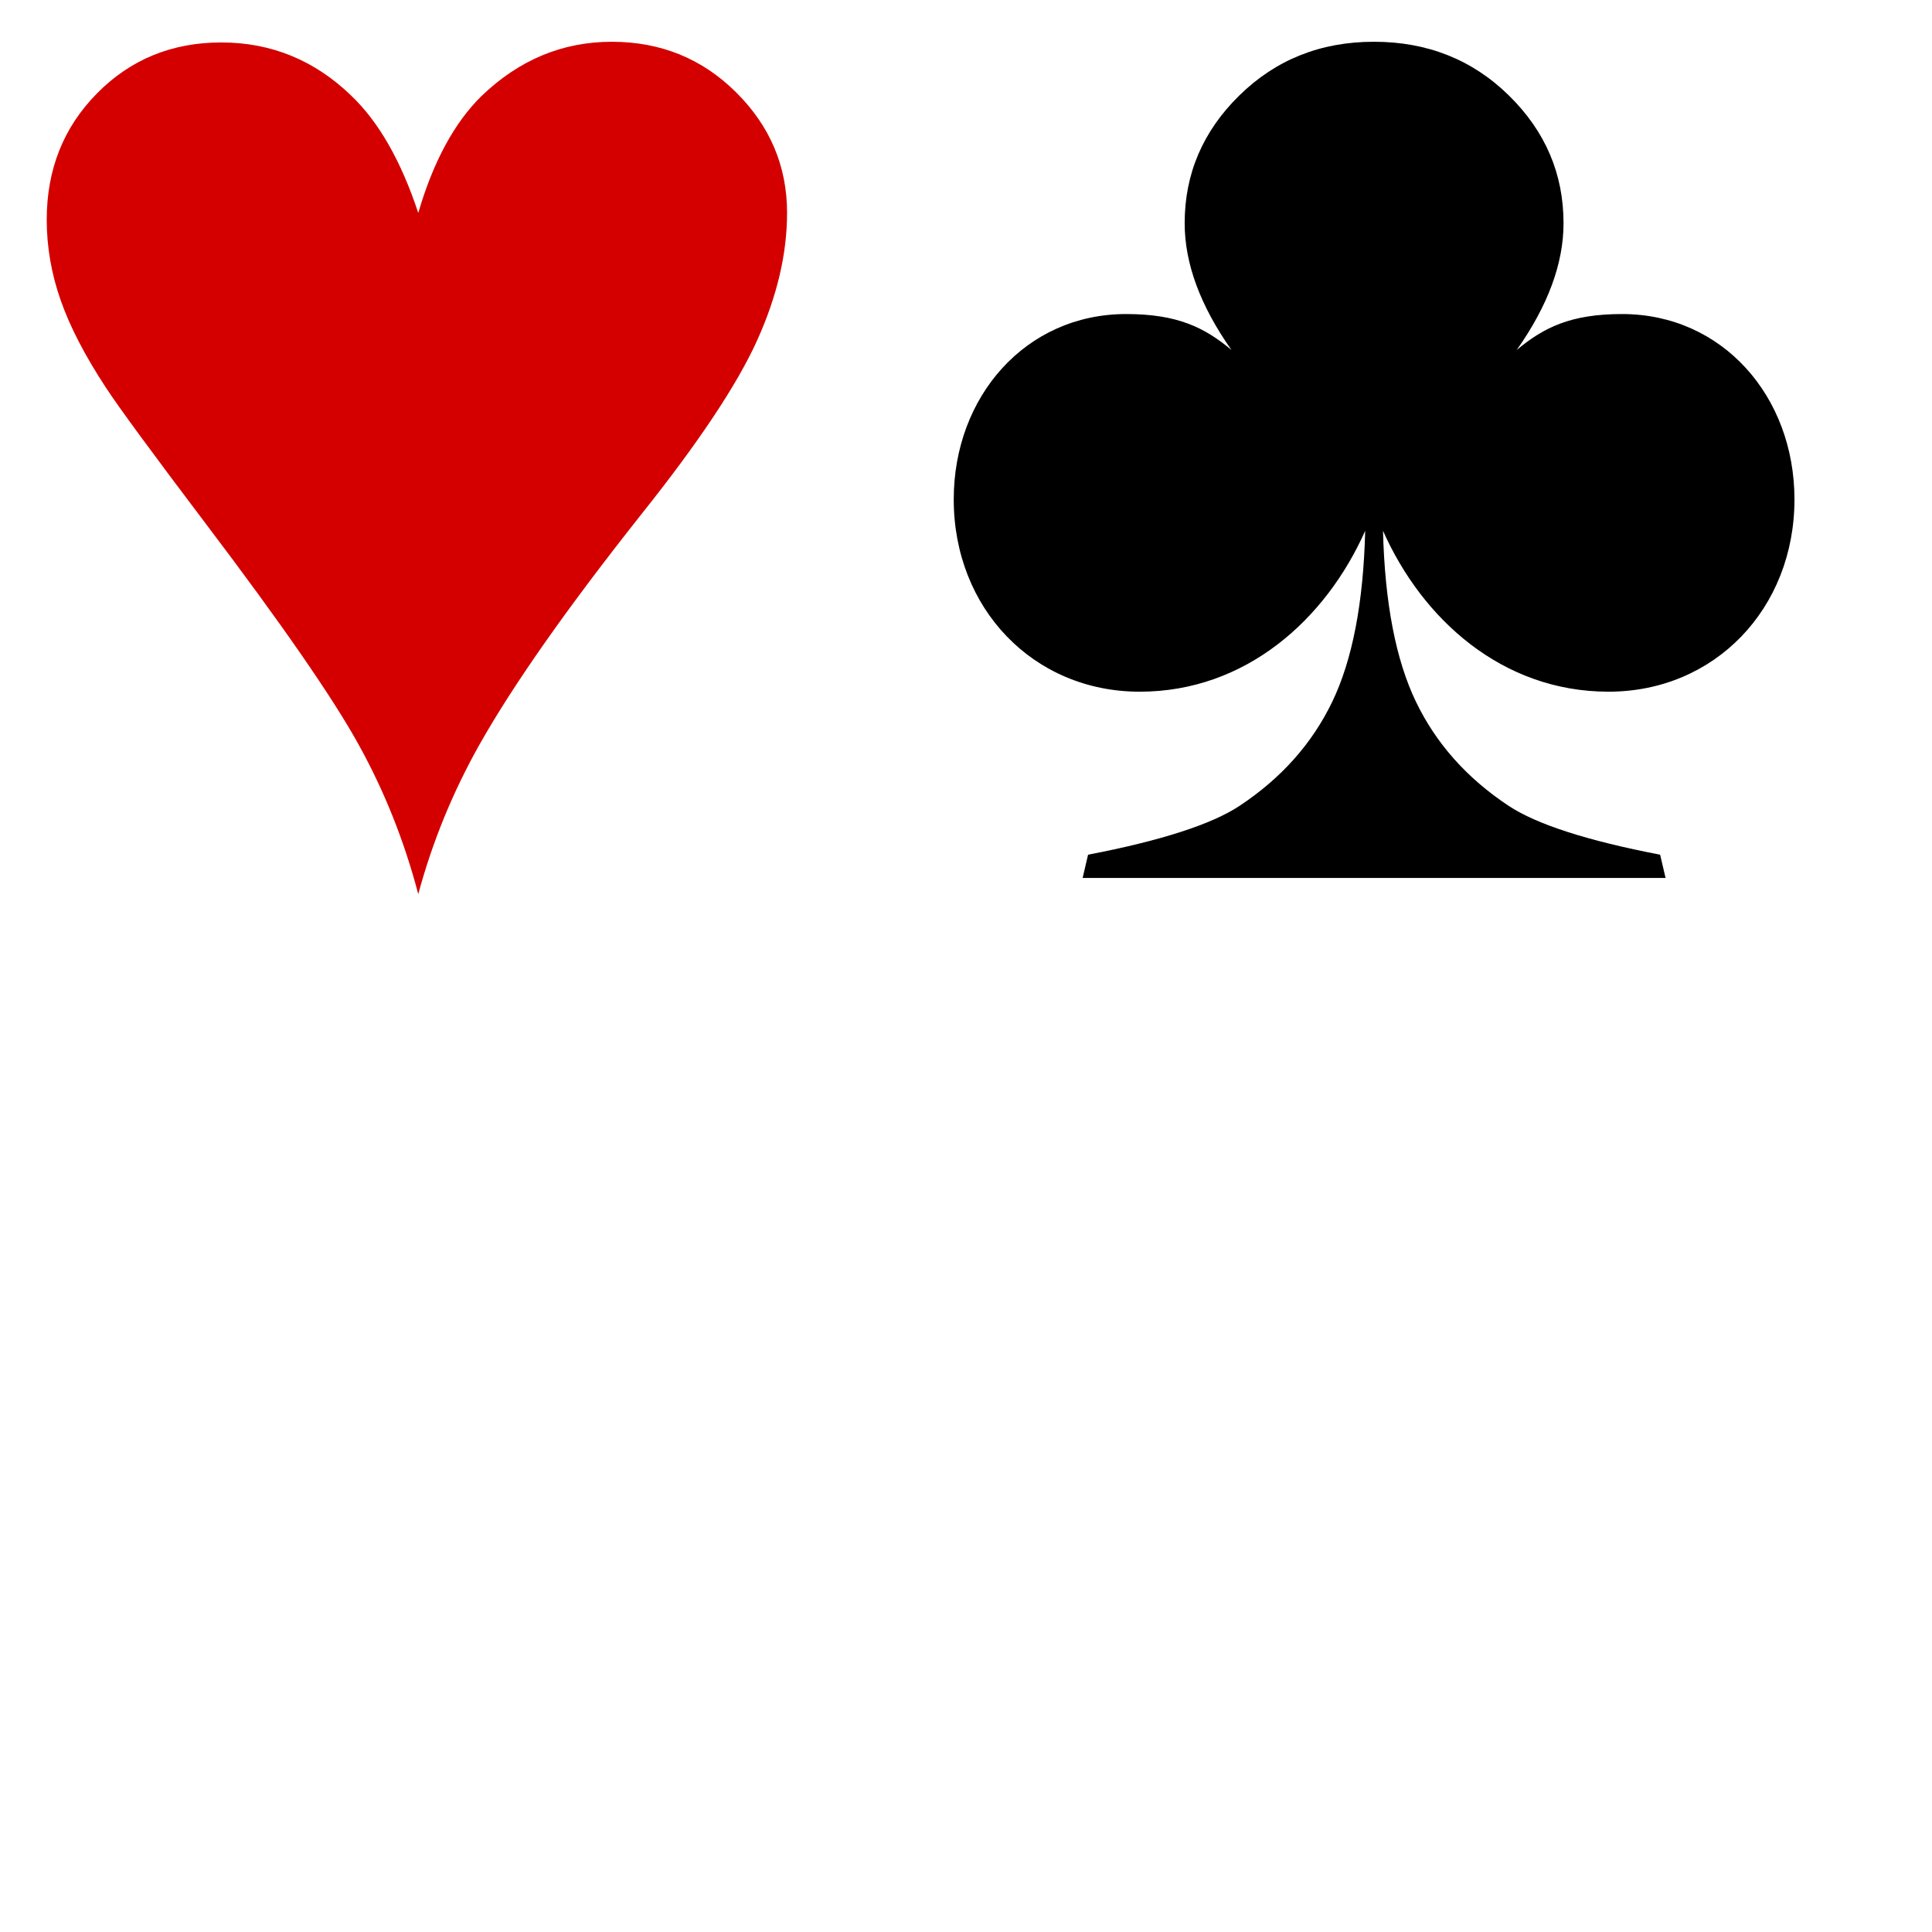
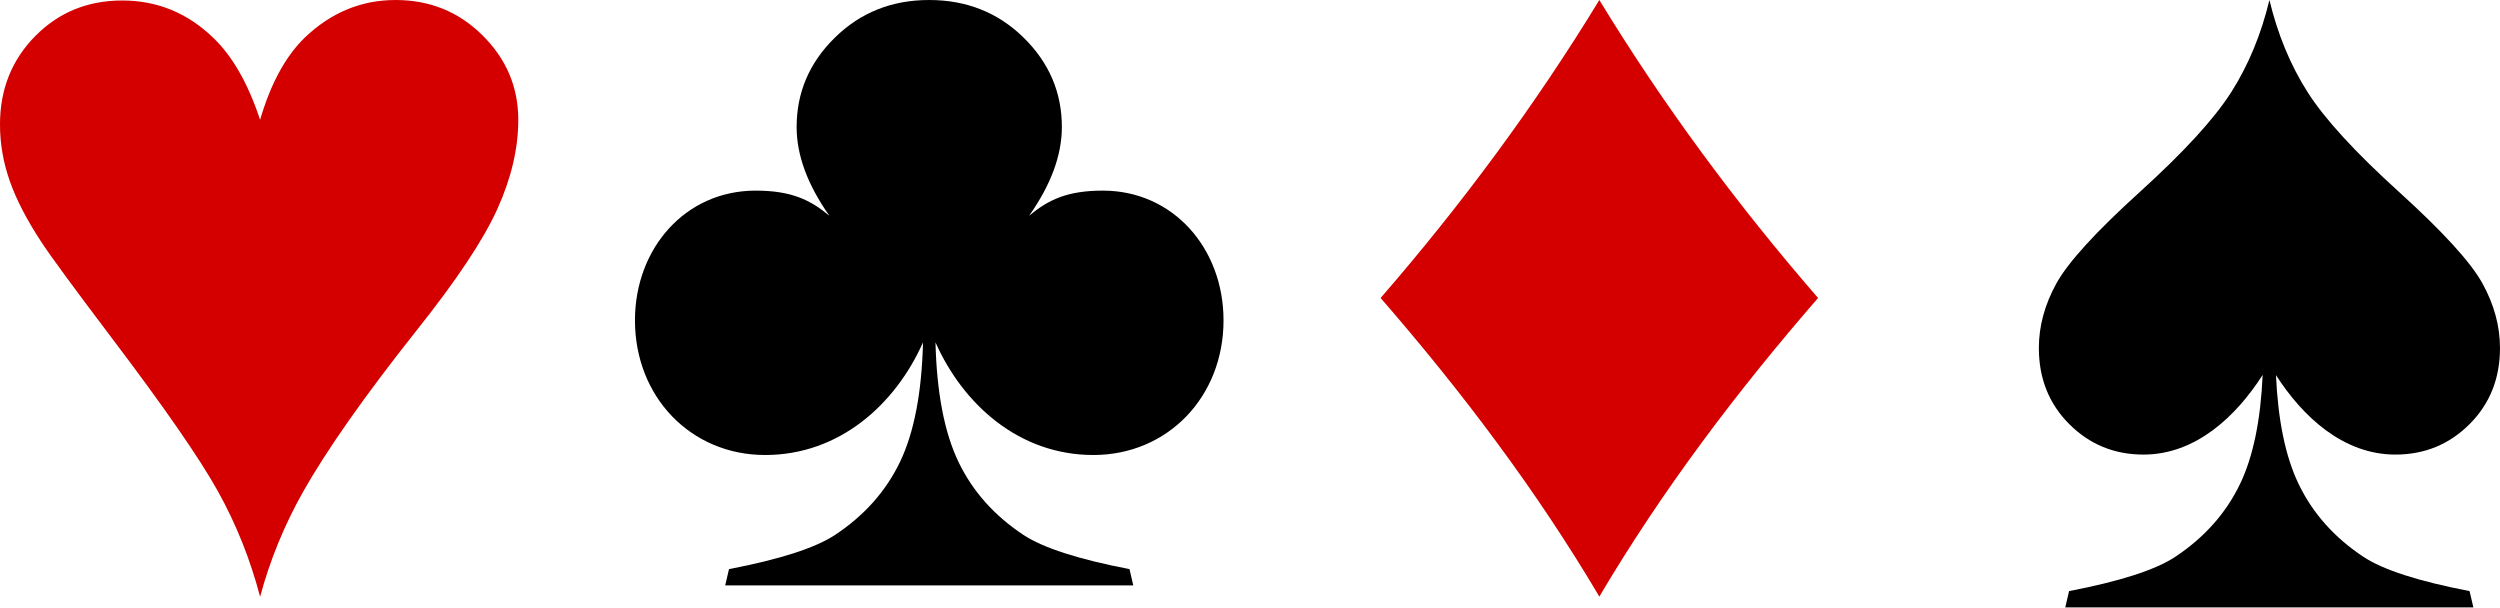
- <svg xmlns="http://www.w3.org/2000/svg" width="200" height="200" id="svg1920" version="1.0">
+ <svg xmlns="http://www.w3.org/2000/svg" width="97.81mm" height="23.763mm" id="svg1920" version="1.0">
  <defs id="defs1922" />
-   <g id="layer1" transform="translate(-195.5937,-384.5002)">
+   <g id="layer1" transform="translate(-200.4322,-388.8227)">
    <g id="g2991" transform="translate(-27,-57)">
-       <path id="path1939" d="m 563.013,445.823 c -1.219,5.063 -3.094,9.609 -5.625,13.594 -2.531,3.984 -7.039,8.899 -13.531,14.781 -6.492,5.883 -10.609,10.391 -12.344,13.531 -1.734,3.141 -2.594,6.328 -2.594,9.562 8e-5,4.5 1.5,8.25 4.5,11.25 3,3 6.656,4.5 10.969,4.5 7.72,-1e-5 13.691,-5.637 17.625,-11.781 -0.299,6.718 -1.406,12.097 -3.344,16.125 -2.086,4.336 -5.28,7.924 -9.594,10.781 -2.905,1.924 -8.141,3.609 -15.688,5.062 l -0.562,2.406 30.156,0 30.188,0 -0.562,-2.406 c -7.547,-1.453 -12.783,-3.139 -15.688,-5.062 -4.314,-2.857 -7.508,-6.445 -9.594,-10.781 -1.935,-4.022 -3.043,-9.389 -3.344,-16.094 3.934,6.136 9.946,11.75 17.656,11.75 4.312,10e-6 7.969,-1.5 10.969,-4.5 3,-3 4.5,-6.75 4.5,-11.25 -9e-5,-3.234 -0.859,-6.422 -2.594,-9.562 -1.734,-3.141 -5.852,-7.648 -12.344,-13.531 -6.492,-5.883 -11,-10.797 -13.531,-14.781 -2.531,-3.984 -4.406,-8.531 -5.625,-13.594 z" style="font-size:144px;font-style:normal;font-weight:normal;fill:#000000;fill-opacity:1;stroke:none;font-family:Bitstream Vera Sans" />
-       <path id="path1937" d="m 364.824,445.823 c -5.531,7e-5 -10.164,1.859 -13.938,5.562 -3.773,3.703 -5.656,8.109 -5.656,13.219 7e-5,4.172 1.609,8.531 4.844,13.125 -2.802,-2.335 -5.595,-3.719 -10.906,-3.719 -10.391,-10e-6 -17.844,8.53 -17.844,19.188 -2e-5,11.301 8.248,19.906 19.25,19.906 11.016,-2e-5 19.282,-7.514 23.344,-16.656 -0.187,7.453 -1.32,13.352 -3.406,17.688 -2.086,4.336 -5.281,7.922 -9.594,10.781 -2.906,1.922 -8.141,3.609 -15.688,5.062 l -0.562,2.406 30.156,0 30.188,0 -0.562,-2.406 c -7.547,-1.453 -12.781,-3.141 -15.688,-5.062 -4.313,-2.859 -7.508,-6.445 -9.594,-10.781 -2.086,-4.336 -3.219,-10.234 -3.406,-17.688 4.062,9.142 12.328,16.656 23.344,16.656 11.002,10e-6 19.25,-8.605 19.25,-19.906 0,-10.658 -7.453,-19.188 -17.844,-19.188 -5.311,0 -8.104,1.384 -10.906,3.719 3.234,-4.594 4.844,-8.953 4.844,-13.125 -6e-5,-5.109 -1.883,-9.516 -5.656,-13.219 -3.773,-3.703 -8.438,-5.562 -13.969,-5.562 z" style="font-size:144px;font-style:normal;font-weight:normal;fill:#000000;fill-opacity:1;stroke:none;font-family:Bitstream Vera Sans" />
-       <path id="path1935" d="m 265.893,534.065 c -1.453,-5.531 -3.527,-10.723 -6.223,-15.574 -2.695,-4.852 -7.91,-12.387 -15.645,-22.605 -5.672,-7.5 -9.164,-12.258 -10.477,-14.273 -2.156,-3.281 -3.715,-6.293 -4.676,-9.035 -0.961,-2.742 -1.441,-5.519 -1.441,-8.332 0,-5.203 1.734,-9.562 5.203,-13.078 3.469,-3.516 7.758,-5.273 12.867,-5.273 5.156,9e-5 9.633,1.828 13.43,5.484 2.859,2.719 5.18,6.774 6.961,12.164 1.547,-5.297 3.727,-9.328 6.539,-12.094 3.891,-3.75 8.391,-5.625 13.5,-5.625 5.062,9e-5 9.351,1.746 12.867,5.238 3.516,3.492 5.273,7.652 5.273,12.48 -8e-5,4.219 -1.031,8.613 -3.094,13.184 -2.063,4.57 -6.047,10.559 -11.953,17.965 -7.688,9.703 -13.289,17.672 -16.805,23.906 -2.766,4.922 -4.875,10.078 -6.328,15.469 l 0,0 z" style="font-size:144px;font-style:normal;font-weight:normal;fill:#d40000;fill-opacity:1;stroke:none;font-family:Bitstream Vera Sans" />
-       <path id="text1928" d="m 463.926,445.823 c -9.492,15.582 -20.387,30.284 -32.344,44.062 11.969,13.772 23.049,28.437 32.344,44.156 9.295,-15.719 20.375,-30.385 32.344,-44.156 -11.957,-13.778 -22.852,-28.481 -32.344,-44.062 z" style="font-size:144px;font-style:normal;font-weight:normal;fill:#d40000;fill-opacity:1;stroke:none;font-family:Bitstream Vera Sans" />
+       <path id="path1939" d="m 563.013,445.823 c -1.219,5.063 -3.094,9.609 -5.625,13.594 -2.531,3.984 -7.039,8.899 -13.531,14.781 -6.492,5.883 -10.609,10.391 -12.344,13.531 -1.734,3.141 -2.594,6.328 -2.594,9.562 8e-5,4.5 1.5,8.25 4.5,11.25 3,3 6.656,4.5 10.969,4.5 7.72,-1e-5 13.691,-5.637 17.625,-11.781 -0.299,6.718 -1.406,12.097 -3.344,16.125 -2.086,4.336 -5.28,7.924 -9.594,10.781 -2.905,1.924 -8.141,3.609 -15.688,5.062 l -0.562,2.406 h 30.156 30.188 l -0.562,-2.406 c -7.547,-1.453 -12.783,-3.139 -15.688,-5.062 -4.314,-2.857 -7.508,-6.445 -9.594,-10.781 -1.935,-4.022 -3.043,-9.389 -3.344,-16.094 3.934,6.136 9.946,11.75 17.656,11.75 4.312,10e-6 7.969,-1.5 10.969,-4.5 3,-3 4.5,-6.75 4.5,-11.25 -9e-5,-3.234 -0.859,-6.422 -2.594,-9.562 -1.734,-3.141 -5.852,-7.648 -12.344,-13.531 -6.492,-5.883 -11,-10.797 -13.531,-14.781 -2.531,-3.984 -4.406,-8.531 -5.625,-13.594 z" style="font-style:normal;font-weight:normal;font-size:144px;font-family:'Bitstream Vera Sans';fill:#000000;fill-opacity:1;stroke:none" />
+       <path id="path1937" d="m 364.824,445.823 c -5.531,7e-5 -10.164,1.859 -13.938,5.562 -3.773,3.703 -5.656,8.109 -5.656,13.219 7e-5,4.172 1.609,8.531 4.844,13.125 -2.802,-2.335 -5.595,-3.719 -10.906,-3.719 -10.391,-10e-6 -17.844,8.53 -17.844,19.188 -2e-5,11.301 8.248,19.906 19.25,19.906 11.016,-2e-5 19.282,-7.514 23.344,-16.656 -0.187,7.453 -1.32,13.352 -3.406,17.688 -2.086,4.336 -5.281,7.922 -9.594,10.781 -2.906,1.922 -8.141,3.609 -15.688,5.062 l -0.562,2.406 h 30.156 30.188 l -0.562,-2.406 c -7.547,-1.453 -12.781,-3.141 -15.688,-5.062 -4.313,-2.859 -7.508,-6.445 -9.594,-10.781 -2.086,-4.336 -3.219,-10.234 -3.406,-17.688 4.062,9.142 12.328,16.656 23.344,16.656 11.002,10e-6 19.25,-8.605 19.25,-19.906 0,-10.658 -7.453,-19.188 -17.844,-19.188 -5.311,0 -8.104,1.384 -10.906,3.719 3.234,-4.594 4.844,-8.953 4.844,-13.125 -6e-5,-5.109 -1.883,-9.516 -5.656,-13.219 -3.773,-3.703 -8.438,-5.562 -13.969,-5.562 z" style="font-style:normal;font-weight:normal;font-size:144px;font-family:'Bitstream Vera Sans';fill:#000000;fill-opacity:1;stroke:none" />
+       <path id="path1935" d="m 265.893,534.065 c -1.453,-5.531 -3.527,-10.723 -6.223,-15.574 -2.695,-4.852 -7.91,-12.387 -15.645,-22.605 -5.672,-7.5 -9.164,-12.258 -10.477,-14.273 -2.156,-3.281 -3.715,-6.293 -4.676,-9.035 -0.961,-2.742 -1.441,-5.519 -1.441,-8.332 0,-5.203 1.734,-9.562 5.203,-13.078 3.469,-3.516 7.758,-5.273 12.867,-5.273 5.156,9e-5 9.633,1.828 13.43,5.484 2.859,2.719 5.18,6.774 6.961,12.164 1.547,-5.297 3.727,-9.328 6.539,-12.094 3.891,-3.75 8.391,-5.625 13.5,-5.625 5.062,9e-5 9.351,1.746 12.867,5.238 3.516,3.492 5.273,7.652 5.273,12.48 -8e-5,4.219 -1.031,8.613 -3.094,13.184 -2.063,4.57 -6.047,10.559 -11.953,17.965 -7.688,9.703 -13.289,17.672 -16.805,23.906 -2.766,4.922 -4.875,10.078 -6.328,15.469 v 0 z" style="font-style:normal;font-weight:normal;font-size:144px;font-family:'Bitstream Vera Sans';fill:#d40000;fill-opacity:1;stroke:none" />
+       <path id="text1928" d="m 463.926,445.823 c -9.492,15.582 -20.387,30.284 -32.344,44.062 11.969,13.772 23.049,28.437 32.344,44.156 9.295,-15.719 20.375,-30.385 32.344,-44.156 -11.957,-13.778 -22.852,-28.481 -32.344,-44.062 z" style="font-style:normal;font-weight:normal;font-size:144px;font-family:'Bitstream Vera Sans';fill:#d40000;fill-opacity:1;stroke:none" />
    </g>
  </g>
</svg>
